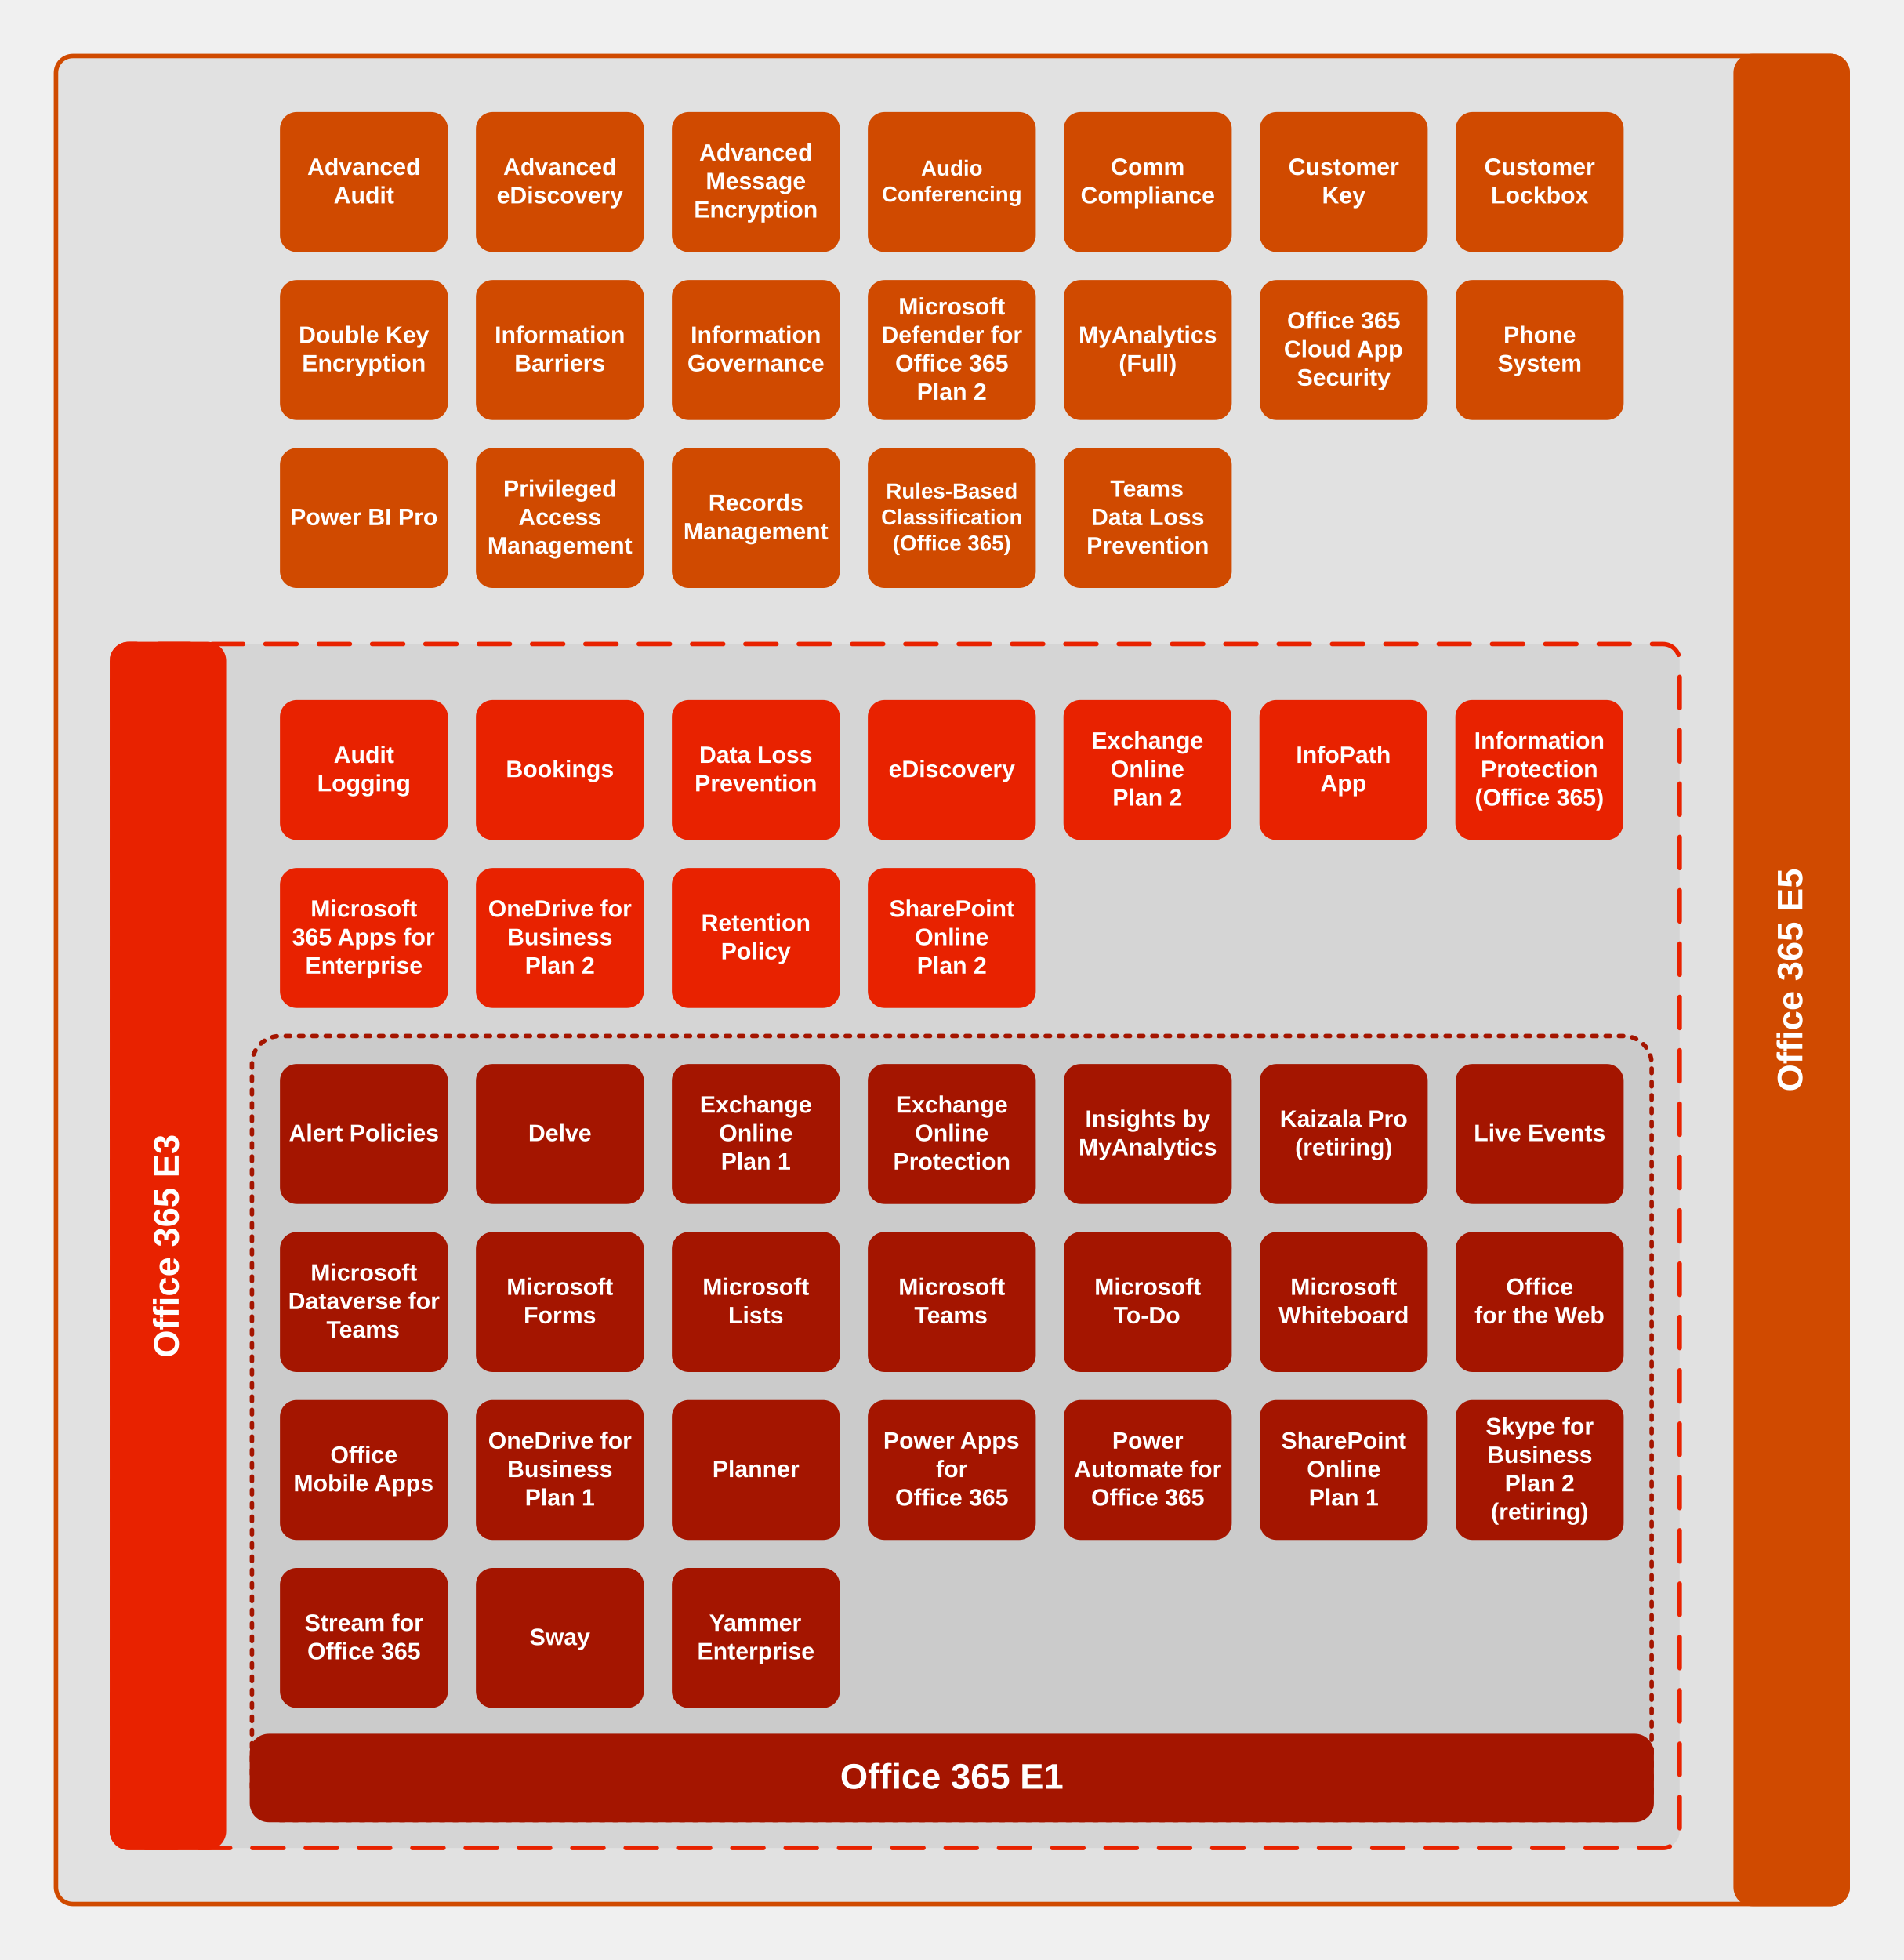
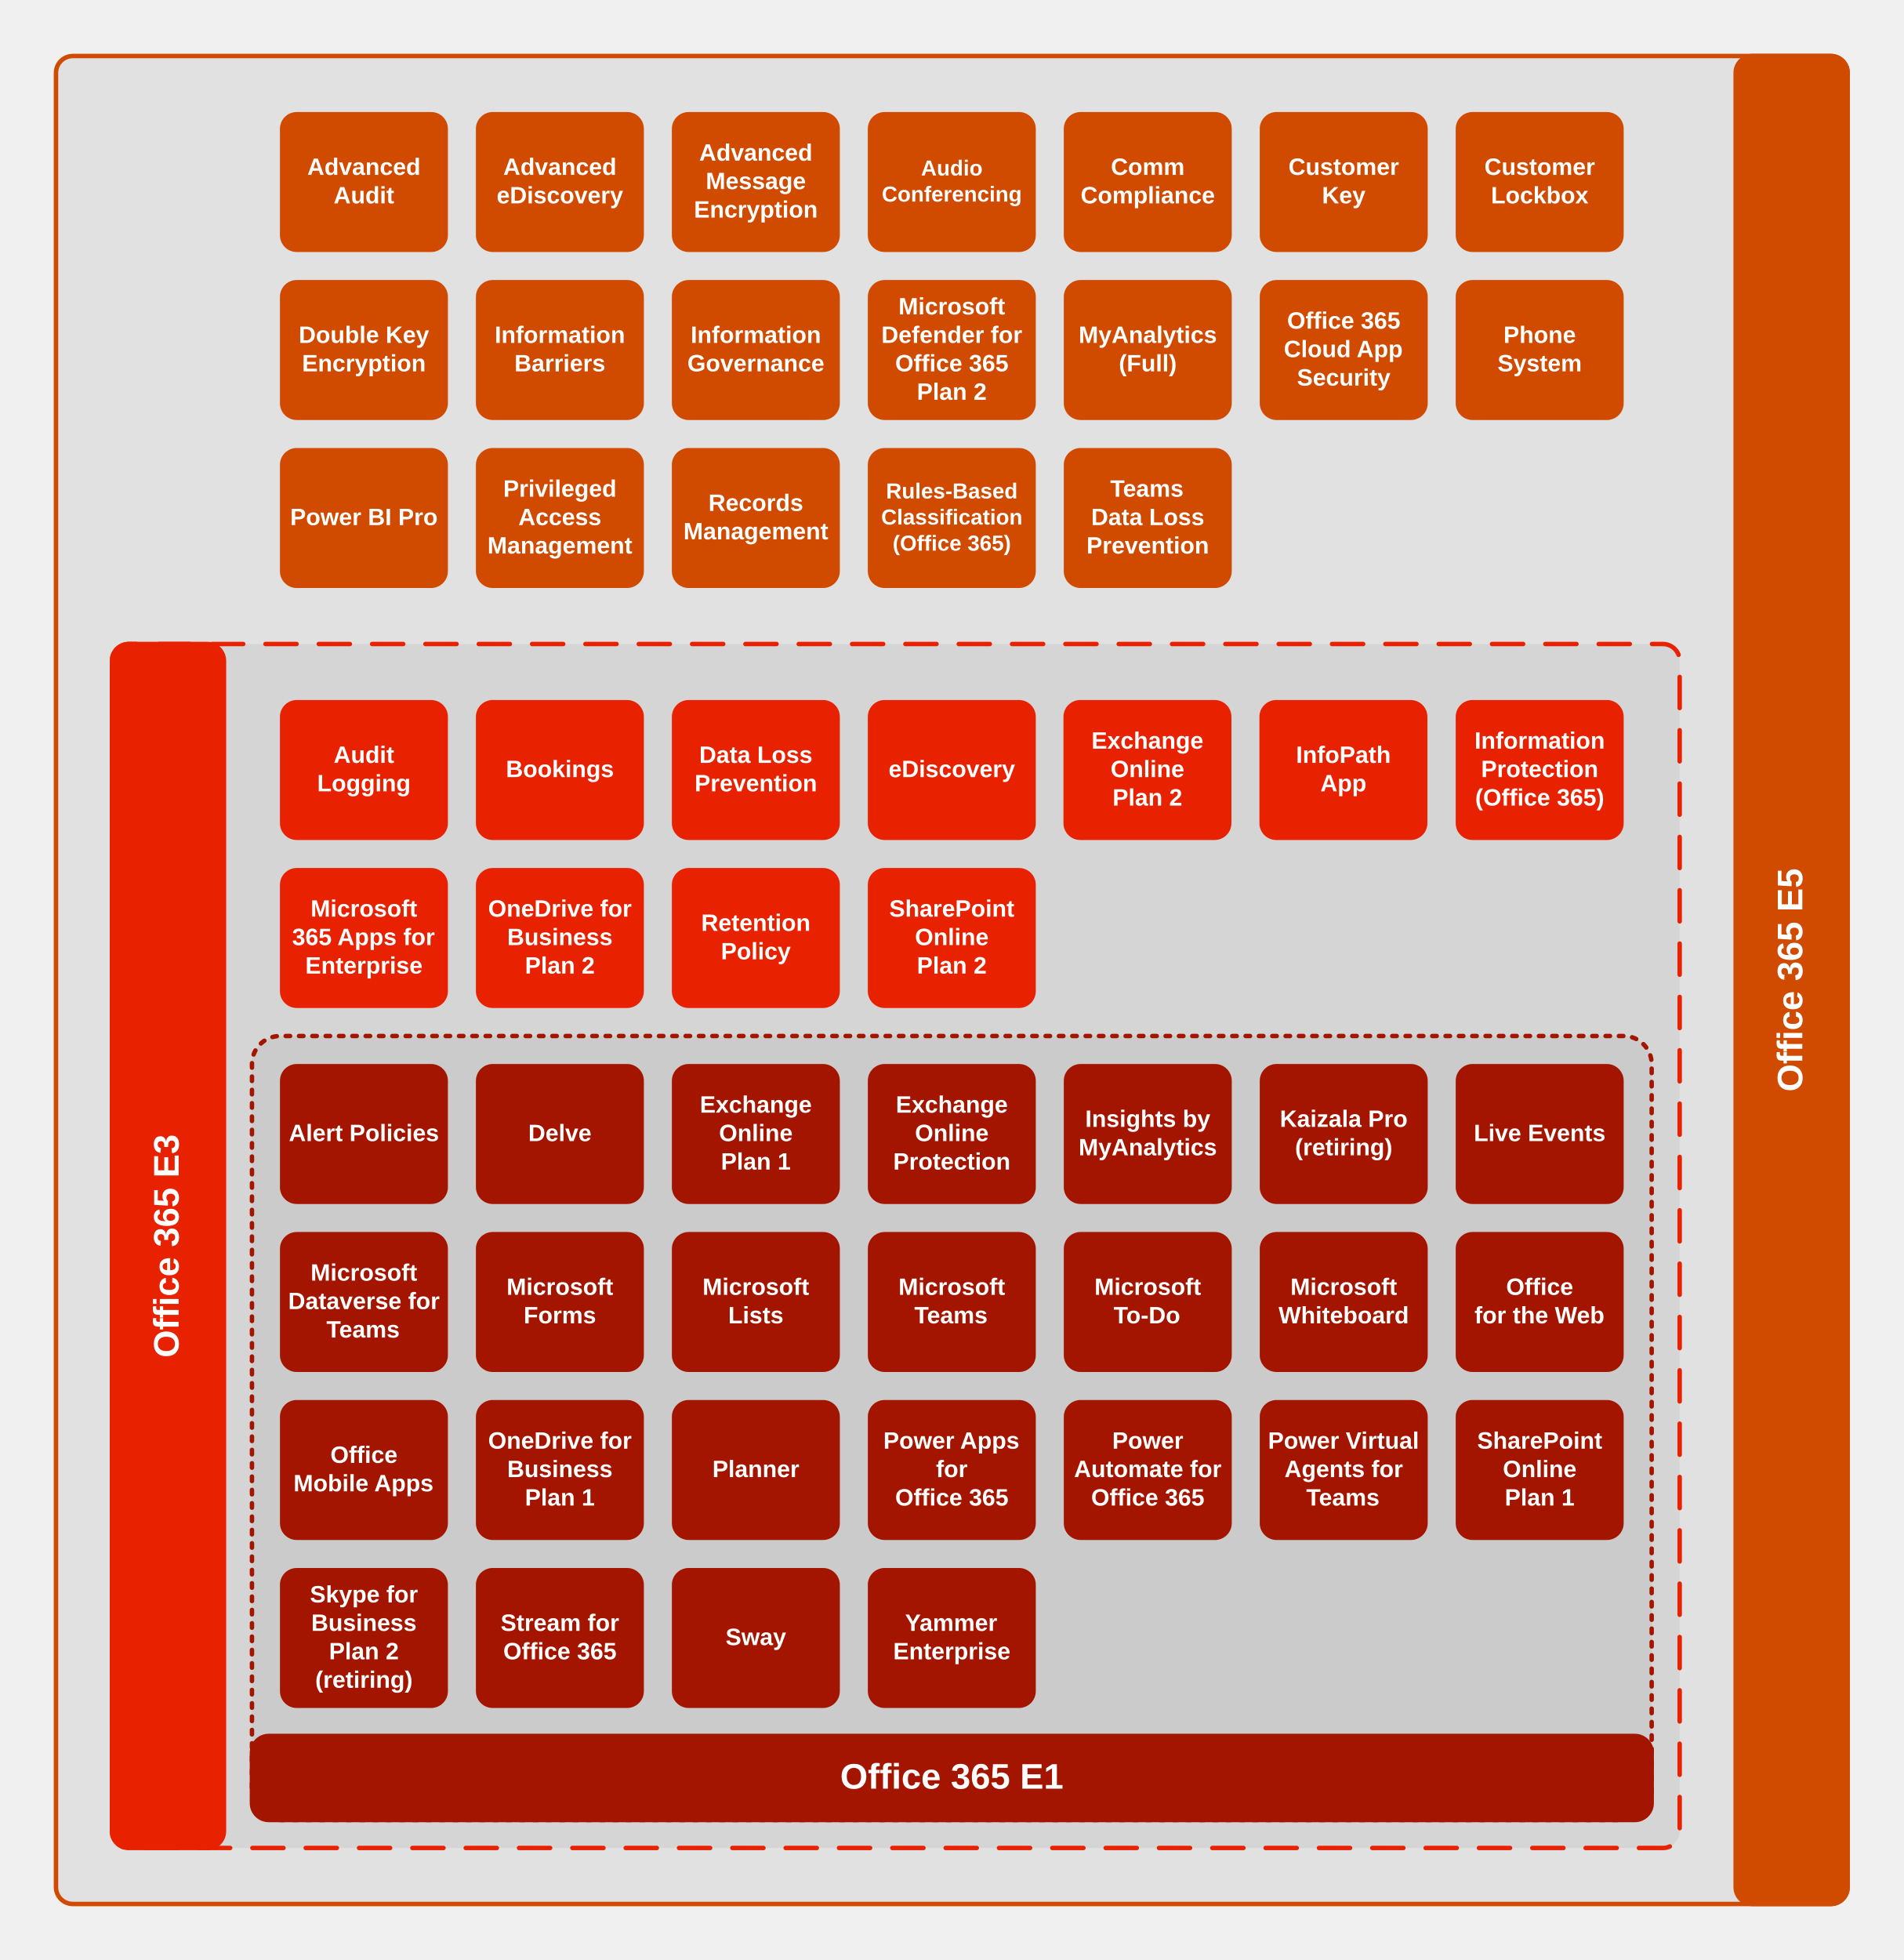
- <svg xmlns="http://www.w3.org/2000/svg" xmlns:xlink="http://www.w3.org/1999/xlink" width="13.386in" height="13.78in" viewBox="0 0 963.78 992.126" xml:space="preserve" color-interpolation-filters="sRGB" class="st14">
+ <svg xmlns="http://www.w3.org/2000/svg" xmlns:xlink="http://www.w3.org/1999/xlink" width="13.386in" height="13.78in" viewBox="0 0 963.78 992.126" xml:space="default" color-interpolation-filters="sRGB" class="st14">
  <style type="text/css">
	
		.st1 {fill:#a5a5a5;fill-opacity:0.2;stroke:#d04a00;stroke-linecap:round;stroke-linejoin:round;stroke-width:2.25}
		.st2 {fill:#a5a5a5;fill-opacity:0.2;stroke:#e82200;stroke-dasharray:15.75,11.25;stroke-linecap:round;stroke-linejoin:round;stroke-width:2.25}
		.st3 {fill:#a5a5a5;fill-opacity:0.2;stroke:#a41500;stroke-dasharray:2.25,4.5;stroke-linecap:round;stroke-linejoin:round;stroke-width:2.25}
		.st4 {fill:#d04a00;stroke:#d04a00;stroke-linecap:round;stroke-linejoin:round;stroke-width:2.25}
		.st5 {fill:#ffffff;font-family:Arial;font-size:1.5em;font-weight:bold}
		.st6 {fill:#d04a00;stroke:none;stroke-linecap:round;stroke-linejoin:round;stroke-width:0.24}
		.st7 {fill:#ffffff;font-family:Arial;font-size:1em;font-weight:bold}
		.st8 {font-size:1em}
		.st9 {fill:#ffffff;font-family:Arial;font-size:0.917em;font-weight:bold}
		.st10 {fill:#e82200;stroke:#e82200;stroke-linecap:round;stroke-linejoin:round;stroke-width:2.25}
		.st11 {fill:#e82200;stroke:none;stroke-linecap:round;stroke-linejoin:round;stroke-width:0.24}
		.st12 {fill:#a41500;stroke:none;stroke-linecap:round;stroke-linejoin:round;stroke-width:0.24}
		.st13 {fill:#a41500;stroke:#a41500;stroke-linecap:round;stroke-linejoin:round;stroke-width:2.25}
		.st14 {fill:none;fill-rule:evenodd;font-size:12px;overflow:visible;stroke-linecap:square;stroke-miterlimit:3}
	
	</style>
  <g>
    <g id="shape1049-1" transform="translate(28.3465,-28.3465)">
      <rect x="0" y="56.693" width="907.087" height="935.433" rx="8.504" ry="8.504" class="st1" />
    </g>
    <g id="shape1051-3" transform="translate(-141.732,935.433) rotate(-90)">
      <rect x="0" y="198.425" width="609.449" height="793.701" rx="8.504" ry="8.504" class="st2" />
    </g>
    <g id="shape1190-5" transform="translate(127.559,-70.8661)">
      <path d="M14.17 992.13 L694.49 992.13 A14.173 14.173 -180 0 0 708.66 977.95 L708.66 609.45 A14.173 14.173 -180 0 0 694.49        595.28 L14.17 595.28 A14.173 14.173 -180 0 0 0 609.45 L0 977.95 A14.173 14.173 -180 0 0 14.17 992.13 Z" class="st3" />
    </g>
    <a xlink:href="https://docs.microsoft.com/office365/enterprise/" xlink:show="new" target="_blank" xlink:title="Office 365 Enterprise">
      <g id="shape1110-7" transform="translate(-56.6929,963.78) rotate(-90)">
        <rect x="0" y="935.433" width="935.433" height="56.693" rx="8.504" ry="8.504" class="st4" />
        <text x="411.19" y="969.18" class="st5">Office 365 E5</text>
      </g>
    </a>
    <a xlink:href="https://docs.microsoft.com/MicrosoftTeams/what-is-phone-system-in-office-365" xlink:show="new" target="_blank" xlink:title="Phone System">
      <g id="shape1244-10" transform="translate(737.008,-779.528)">
        <rect x="0" y="921.26" width="85.039" height="70.866" rx="8.504" ry="8.504" class="st6" />
        <text x="24.19" y="953.09" class="st7">Phone <tspan x="21.17" dy="1.2em" class="st8">System</tspan>
        </text>
      </g>
    </a>
    <a xlink:href="https://docs.microsoft.com/microsoftteams/audio-conferencing-in-office-365" xlink:show="new" target="_blank" xlink:title="Audio Conferencing">
      <g id="shape1245-14" transform="translate(439.37,-864.567)">
        <rect x="0" y="921.26" width="85.039" height="70.866" rx="8.504" ry="8.504" class="st6" />
        <text x="26.94" y="953.39" class="st9">Audio <tspan x="7.07" dy="1.2em" class="st8">Conferencing</tspan>
        </text>
      </g>
    </a>
    <a xlink:href="https://docs.microsoft.com/power-bi/service-get-started" xlink:show="new" target="_blank" xlink:title="Power BI Pro">
      <g id="shape1246-18" transform="translate(141.732,-694.488)">
        <rect x="0" y="921.26" width="85.039" height="70.866" rx="8.504" ry="8.504" class="st6" />
        <text x="5.18" y="960.29" class="st7">Power BI Pro</text>
      </g>
    </a>
    <a xlink:href="https://support.office.com/article/36f9cdd1-e64c-421b-a7e4-4a54d16440a2" xlink:show="new" target="_blank" xlink:title="Customer Lockbox">
      <g id="shape1247-21" transform="translate(737.008,-864.567)">
        <rect x="0" y="921.26" width="85.039" height="70.866" rx="8.504" ry="8.504" class="st6" />
        <text x="14.51" y="953.09" class="st7">Customer <tspan x="17.85" dy="1.2em" class="st8">Lockbox</tspan>
        </text>
      </g>
    </a>
    <a xlink:href="https://support.office.com/article/f2cd475a-e592-46cf-80a3-1bfb0fa17697" xlink:show="new" target="_blank" xlink:title="Customer Key">
      <g id="shape1248-25" transform="translate(637.795,-864.567)">
        <rect x="0" y="921.26" width="85.039" height="70.866" rx="8.504" ry="8.504" class="st6" />
        <text x="14.51" y="953.09" class="st7">Customer <tspan x="31.51" dy="1.2em" class="st8">Key</tspan>
        </text>
      </g>
    </a>
    <a xlink:href="https://docs.microsoft.com/microsoft-365/compliance/manage-legal-investigations" xlink:show="new" target="_blank" xlink:title="Advanced eDiscovery">
      <g id="shape1249-29" transform="translate(240.945,-864.567)">
        <rect x="0" y="921.26" width="85.039" height="70.866" rx="8.504" ry="8.504" class="st6" />
        <text x="13.84" y="953.09" class="st7">Advanced <tspan x="10.5" dy="1.2em" class="st8">eDiscovery</tspan>
        </text>
      </g>
    </a>
    <a xlink:href="https://docs.microsoft.com/microsoft-365/compliance/privileged-access-management-solution-overview" xlink:show="new" target="_blank" xlink:title="Office 365 Privileged Access Management">
      <g id="shape1250-33" transform="translate(240.945,-694.488)">
        <rect x="0" y="921.26" width="85.039" height="70.866" rx="8.504" ry="8.504" class="st6" />
        <text x="13.84" y="945.89" class="st7">Privileged <tspan x="21.5" dy="1.2em" class="st8">Access </tspan>
          <tspan x="5.85" dy="1.2em" class="st8">Management</tspan>
        </text>
      </g>
    </a>
    <a xlink:href="https://docs.microsoft.com/office365/securitycompliance/data-loss-prevention-policies#policy-evaluation-in-microsoft-teams" xlink:show="new" target="_blank" xlink:title="Teams DLP">
      <g id="shape1251-38" transform="translate(538.583,-694.488)">
        <rect x="0" y="921.26" width="85.039" height="70.866" rx="8.504" ry="8.504" class="st6" />
        <text x="23.51" y="945.89" class="st7">Teams<tspan x="13.84" dy="1.2em" class="st8">Data Loss </tspan>
          <tspan x="11.51" dy="1.2em" class="st8">Prevention</tspan>
        </text>
      </g>
    </a>
    <a xlink:href="https://docs.microsoft.com/microsoft-365/compliance/ome-advanced-message-encryption" xlink:show="new" target="_blank" xlink:title="Advanced Message Encryption">
      <g id="shape1252-43" transform="translate(340.157,-864.567)">
        <rect x="0" y="921.26" width="85.039" height="70.866" rx="8.504" ry="8.504" class="st6" />
        <text x="13.84" y="945.89" class="st7">Advanced <tspan x="17.17" dy="1.2em" class="st8">Message </tspan>
          <tspan x="11.18" dy="1.2em" class="st8">Encryption</tspan>
        </text>
      </g>
    </a>
    <a xlink:href="https://docs.microsoft.com/microsoft-365/compliance/information-barriers" xlink:show="new" target="_blank" xlink:title="Information Barriers">
      <g id="shape1253-48" transform="translate(240.945,-779.528)">
        <rect x="0" y="921.26" width="85.039" height="70.866" rx="8.504" ry="8.504" class="st6" />
        <text x="9.52" y="953.09" class="st7">Information <tspan x="19.5" dy="1.2em" class="st8">Barriers</tspan>
        </text>
      </g>
    </a>
    <a xlink:href="https://docs.microsoft.com/office365/servicedescriptions/mya-service-description" xlink:show="new" target="_blank" xlink:title="MyAnalytics (Full)">
      <g id="shape1254-52" transform="translate(538.583,-779.528)">
        <rect x="0" y="921.26" width="85.039" height="70.866" rx="8.504" ry="8.504" class="st6" />
        <text x="7.51" y="953.09" class="st7">MyAnalytics <tspan x="27.86" dy="1.2em" class="st8">(Full)</tspan>
        </text>
      </g>
    </a>
    <a xlink:href="https://docs.microsoft.com/microsoft-365/compliance/communication-compliance" xlink:show="new" target="_blank" xlink:title="Communication Compliance">
      <g id="shape1255-56" transform="translate(538.583,-864.567)">
        <rect x="0" y="921.26" width="85.039" height="70.866" rx="8.504" ry="8.504" class="st6" />
        <text x="23.85" y="953.09" class="st7">Comm <tspan x="8.51" dy="1.2em" class="st8">Compliance</tspan>
        </text>
      </g>
    </a>
    <a xlink:href="https://docs.microsoft.com/cloud-app-security/editions-cloud-app-security-o365" xlink:show="new" target="_blank" xlink:title="Office 365 Cloud App Security">
      <g id="shape1256-60" transform="translate(637.795,-779.528)">
        <rect x="0" y="921.26" width="85.039" height="70.866" rx="8.504" ry="8.504" class="st6" />
        <text x="13.84" y="945.89" class="st7">Office 365 <tspan x="12.19" dy="1.2em" class="st8">Cloud App </tspan>
          <tspan x="18.84" dy="1.2em" class="st8">Security</tspan>
        </text>
      </g>
    </a>
    <a xlink:href="https://docs.microsoft.com/microsoft-365/compliance/manage-information-governance" xlink:show="new" target="_blank" xlink:title="Information Governance">
      <g id="shape1257-65" transform="translate(340.157,-779.528)">
        <rect x="0" y="921.26" width="85.039" height="70.866" rx="8.504" ry="8.504" class="st6" />
        <text x="9.52" y="953.09" class="st7">Information <tspan x="7.84" dy="1.2em" class="st8">Governance</tspan>
        </text>
      </g>
    </a>
    <a xlink:href="https://docs.microsoft.com/microsoft-365/compliance/records-management" xlink:show="new" target="_blank" xlink:title="Records Management">
      <g id="shape1258-69" transform="translate(340.157,-694.488)">
        <rect x="0" y="921.26" width="85.039" height="70.866" rx="8.504" ry="8.504" class="st6" />
        <text x="18.51" y="953.09" class="st7">Records <tspan x="5.85" dy="1.2em" class="st8">Management</tspan>
        </text>
      </g>
    </a>
    <a xlink:href="https://docs.microsoft.com/microsoft-365/compliance/advanced-audit" xlink:show="new" target="_blank" xlink:title="Advanced Audit">
      <g id="shape1259-73" transform="translate(141.732,-864.567)">
        <rect x="0" y="921.26" width="85.039" height="70.866" rx="8.504" ry="8.504" class="st6" />
        <text x="13.84" y="953.09" class="st7">Advanced <tspan x="27.19" dy="1.2em" class="st8">Audit</tspan>
        </text>
      </g>
    </a>
-     <a xlink:href="https://azure.microsoft.com/pricing/details/information-protection/" xlink:show="new" target="_blank" xlink:title="Rules-Based Classification for Office 365">
-       <g id="shape1260-77" transform="translate(439.37,-694.488)">
-         <rect x="0" y="921.26" width="85.039" height="70.866" rx="8.504" ry="8.504" class="st6" />
-         <text x="9.2" y="946.79" class="st9">Rules-Based <tspan x="6.76" dy="1.2em" class="st8">Classification</tspan>
-           <tspan x="12.57" dy="1.2em" class="st8">(Office 365)</tspan>
-         </text>
-       </g>
-     </a>
    <a xlink:href="https://docs.microsoft.com/microsoft-365/compliance/double-key-encryption" xlink:show="new" target="_blank" xlink:title="Double Key Encryption">
-       <g id="shape1261-82" transform="translate(141.732,-779.528)">
+       <g id="shape1261-77" transform="translate(141.732,-779.528)">
        <rect x="0" y="921.26" width="85.039" height="70.866" rx="8.504" ry="8.504" class="st6" />
        <text x="9.51" y="953.09" class="st7">Double Key <tspan x="11.18" dy="1.2em" class="st8">Encryption</tspan>
        </text>
      </g>
    </a>
    <a xlink:href="https://docs.microsoft.com/office365/servicedescriptions/office-365-advanced-threat-protection-service-description#feature-availability-across-advanced-threat-protection-atp-plans" xlink:show="new" target="_blank" xlink:title="Microsoft Defender for Office 365 Plan 2">
-       <g id="shape1262-86" transform="translate(439.37,-779.528)">
+       <g id="shape1262-81" transform="translate(439.37,-779.528)">
        <rect x="0" y="921.26" width="85.039" height="70.866" rx="8.504" ry="8.504" class="st6" />
        <text x="15.52" y="938.69" class="st7">Microsoft <tspan x="6.85" dy="1.2em" class="st8">Defender for </tspan>
          <tspan x="13.84" dy="1.2em" class="st8">Office 365 </tspan>
          <tspan x="24.84" dy="1.2em" class="st8">Plan 2</tspan>
        </text>
      </g>
    </a>
    <a xlink:href="https://docs.microsoft.com/office365/enterprise/" xlink:show="new" target="_blank" xlink:title="Office 365 Enterprise">
-       <g id="shape1149-92" transform="translate(-878.74,935.433) rotate(-90)">
+       <g id="shape1149-87" transform="translate(-878.74,935.433) rotate(-90)">
        <rect x="0" y="935.433" width="609.449" height="56.693" rx="8.504" ry="8.504" class="st10" />
        <text x="248.19" y="969.18" class="st5">Office 365 E3</text>
      </g>
    </a>
    <a xlink:href="https://docs.microsoft.com/office365/servicedescriptions/exchange-online-service-description/exchange-online-service-description#feature-availability-across-exchange-online-standalone-plans" xlink:show="new" target="_blank" xlink:title="Exchange Online">
-       <g id="shape1178-95" transform="translate(538.418,-566.929)">
+       <g id="shape1178-90" transform="translate(538.418,-566.929)">
        <rect x="0" y="921.26" width="85.039" height="70.866" rx="8.504" ry="8.504" class="st11" />
        <text x="14.17" y="945.89" class="st7">Exchange <tspan x="23.85" dy="1.2em" class="st8">Online </tspan>
          <tspan x="24.84" dy="1.2em" class="st8">Plan 2</tspan>
        </text>
      </g>
    </a>
    <a xlink:href="https://docs.microsoft.com/sharepoint/introduction" xlink:show="new" target="_blank" xlink:title="SharePoint Online">
-       <g id="shape1179-100" transform="translate(439.37,-481.89)">
+       <g id="shape1179-95" transform="translate(439.37,-481.89)">
        <rect x="0" y="921.26" width="85.039" height="70.866" rx="8.504" ry="8.504" class="st11" />
        <text x="10.85" y="945.89" class="st7">SharePoint <tspan x="23.85" dy="1.2em" class="st8">Online </tspan>
          <tspan x="24.84" dy="1.2em" class="st8">Plan 2</tspan>
        </text>
      </g>
    </a>
    <a xlink:href="https://products.office.com/onedrive-for-business/online-cloud-storage" xlink:show="new" target="_blank" xlink:title="OneDrive for Business">
-       <g id="shape1181-105" transform="translate(240.945,-481.89)">
+       <g id="shape1181-100" transform="translate(240.945,-481.89)">
        <rect x="0" y="921.26" width="85.039" height="70.866" rx="8.504" ry="8.504" class="st11" />
        <text x="6.18" y="945.89" class="st7">OneDrive for <tspan x="15.84" dy="1.2em" class="st8">Business </tspan>
          <tspan x="24.84" dy="1.2em" class="st8">Plan 2</tspan>
        </text>
      </g>
    </a>
    <a xlink:href="https://docs.microsoft.com/office365/securitycompliance/data-loss-prevention-policies" xlink:show="new" target="_blank" xlink:title="Data Loss Prevention">
-       <g id="shape1186-110" transform="translate(340.157,-566.929)">
+       <g id="shape1186-105" transform="translate(340.157,-566.929)">
        <rect x="0" y="921.26" width="85.039" height="70.866" rx="8.504" ry="8.504" class="st11" />
        <text x="13.84" y="953.09" class="st7">Data Loss <tspan x="11.51" dy="1.2em" class="st8">Prevention</tspan>
        </text>
      </g>
    </a>
    <a xlink:href="https://docs.microsoft.com/office365/securitycompliance/retention-policies" xlink:show="new" target="_blank" xlink:title="Retention Policy">
-       <g id="shape1187-114" transform="translate(340.157,-481.89)">
+       <g id="shape1187-109" transform="translate(340.157,-481.89)">
        <rect x="0" y="921.26" width="85.039" height="70.866" rx="8.504" ry="8.504" class="st11" />
        <text x="14.85" y="953.09" class="st7">Retention <tspan x="24.84" dy="1.2em" class="st8">Policy</tspan>
        </text>
      </g>
    </a>
-     <a xlink:href="https://azure.microsoft.com/pricing/details/information-protection/" xlink:show="new" target="_blank" xlink:title="Azure Information Protection for Office 365">
-       <g id="shape1220-118" transform="translate(736.843,-566.929)">
-         <rect x="0" y="921.26" width="85.039" height="70.866" rx="8.504" ry="8.504" class="st11" />
-         <text x="9.52" y="945.89" class="st7">Information <tspan x="12.85" dy="1.2em" class="st8">Protection</tspan>
-           <tspan x="9.84" dy="1.2em" class="st8">(Office 365)</tspan>
-         </text>
-       </g>
-     </a>
    <a xlink:href="https://www.microsoft.com/microsoft-365/business/microsoft-365-apps-for-enterprise-product" xlink:show="new" target="_blank" xlink:title="Microsoft 365 Apps for Enterprise">
-       <g id="shape1223-123" transform="translate(141.732,-481.89)">
+       <g id="shape1223-113" transform="translate(141.732,-481.89)">
        <rect x="0" y="921.26" width="85.039" height="70.866" rx="8.504" ry="8.504" class="st11" />
        <text x="15.52" y="945.89" class="st7">Microsoft <tspan x="6.18" dy="1.2em" class="st8">365 Apps for </tspan>
          <tspan x="12.84" dy="1.2em" class="st8">Enterprise</tspan>
        </text>
      </g>
    </a>
    <a xlink:href="https://support.microsoft.com/office/5382dc07-aaa5-45c9-8767-502333b214ce" xlink:show="new" target="_blank" xlink:title="Bookings">
-       <g id="shape1243-128" transform="translate(240.945,-566.929)">
+       <g id="shape1243-118" transform="translate(240.945,-566.929)">
        <rect x="0" y="921.26" width="85.039" height="70.866" rx="8.504" ry="8.504" class="st11" />
        <text x="15.19" y="960.29" class="st7">Bookings</text>
      </g>
    </a>
    <a xlink:href="https://docs.microsoft.com/office365/securitycompliance/ediscovery-cases" xlink:show="new" target="_blank" xlink:title="eDiscovery">
-       <g id="shape1265-131" transform="translate(439.37,-566.929)">
+       <g id="shape1265-121" transform="translate(439.37,-566.929)">
        <rect x="0" y="921.26" width="85.039" height="70.866" rx="8.504" ry="8.504" class="st11" />
        <text x="10.5" y="960.29" class="st7">eDiscovery</text>
      </g>
    </a>
    <a xlink:href="https://www.microsoft.com/download/details.aspx?id=48734" xlink:show="new" target="_blank" xlink:title="InfoPath App">
-       <g id="shape1266-134" transform="translate(637.63,-566.929)">
+       <g id="shape1266-124" transform="translate(637.63,-566.929)">
        <rect x="0" y="921.26" width="85.039" height="70.866" rx="8.504" ry="8.504" class="st11" />
        <text x="18.52" y="953.09" class="st7">InfoPath<tspan x="30.86" dy="1.2em" class="st8">App</tspan>
        </text>
      </g>
    </a>
    <a xlink:href="https://docs.microsoft.com/office365/securitycompliance/search-the-audit-log-in-security-and-compliance" xlink:show="new" target="_blank" xlink:title="Audit Logging">
-       <g id="shape1272-138" transform="translate(141.732,-566.929)">
+       <g id="shape1272-128" transform="translate(141.732,-566.929)">
        <rect x="0" y="921.26" width="85.039" height="70.866" rx="8.504" ry="8.504" class="st11" />
        <text x="27.19" y="953.09" class="st7">Audit <tspan x="18.86" dy="1.2em" class="st8">Logging</tspan>
        </text>
      </g>
    </a>
    <a xlink:href="https://products.office.com/yammer/yammer-overview" xlink:show="new" target="_blank" xlink:title="Yammer">
-       <g id="shape1192-142" transform="translate(340.157,-127.559)">
+       <g id="shape1192-132" transform="translate(439.37,-127.559)">
        <rect x="0" y="921.26" width="85.039" height="70.866" rx="8.504" ry="8.504" class="st12" />
        <text x="18.84" y="953.09" class="st7">Yammer <tspan x="12.84" dy="1.2em" class="st8">Enterprise</tspan>
        </text>
      </g>
    </a>
    <a xlink:href="https://products.office.com/exchange/exchange-email-security-spam-protection" xlink:show="new" target="_blank" xlink:title="Exchange Online Protection">
-       <g id="shape1194-146" transform="translate(439.37,-382.677)">
+       <g id="shape1194-136" transform="translate(439.37,-382.677)">
        <rect x="0" y="921.26" width="85.039" height="70.866" rx="8.504" ry="8.504" class="st12" />
        <text x="14.17" y="945.89" class="st7">Exchange <tspan x="23.85" dy="1.2em" class="st8">Online </tspan>
          <tspan x="12.85" dy="1.2em" class="st8">Protection</tspan>
        </text>
      </g>
    </a>
    <a xlink:href="https://products.office.com/en/business/microsoft-kaizala" xlink:show="new" target="_blank" xlink:title="Kaizala Pro">
-       <g id="shape1196-151" transform="translate(637.795,-382.677)">
+       <g id="shape1196-141" transform="translate(637.795,-382.677)">
        <rect x="0" y="921.26" width="85.039" height="70.866" rx="8.504" ry="8.504" class="st12" />
        <text x="10.17" y="953.09" class="st7">Kaizala Pro<tspan x="17.85" dy="1.2em" class="st8">(retiring)</tspan>
        </text>
      </g>
    </a>
    <a xlink:href="https://products.office.com/microsoft-teams/" xlink:show="new" target="_blank" xlink:title="Microsoft Teams">
-       <g id="shape1197-155" transform="translate(439.37,-297.638)">
+       <g id="shape1197-145" transform="translate(439.37,-297.638)">
        <rect x="0" y="921.26" width="85.039" height="70.866" rx="8.504" ry="8.504" class="st12" />
        <text x="15.52" y="953.09" class="st7">Microsoft <tspan x="23.51" dy="1.2em" class="st8">Teams</tspan>
        </text>
      </g>
    </a>
    <a xlink:href="https://docs.microsoft.com/office365/servicedescriptions/exchange-online-service-description/exchange-online-service-description#feature-availability-across-exchange-online-standalone-plans" xlink:show="new" target="_blank" xlink:title="Exchange Online">
-       <g id="shape1198-159" transform="translate(340.157,-382.677)">
+       <g id="shape1198-149" transform="translate(340.157,-382.677)">
        <rect x="0" y="921.26" width="85.039" height="70.866" rx="8.504" ry="8.504" class="st12" />
        <text x="14.17" y="945.89" class="st7">Exchange <tspan x="23.85" dy="1.2em" class="st8">Online</tspan>
          <tspan x="24.84" dy="1.2em" class="st8">Plan 1</tspan>
        </text>
      </g>
    </a>
    <a xlink:href="https://docs.microsoft.com/sharepoint/introduction" xlink:show="new" target="_blank" xlink:title="SharePoint Online">
-       <g id="shape1199-164" transform="translate(637.795,-212.598)">
+       <g id="shape1199-154" transform="translate(737.008,-212.598)">
        <rect x="0" y="921.26" width="85.039" height="70.866" rx="8.504" ry="8.504" class="st12" />
        <text x="10.85" y="945.89" class="st7">SharePoint <tspan x="23.85" dy="1.2em" class="st8">Online</tspan>
          <tspan x="24.84" dy="1.2em" class="st8">Plan 1</tspan>
        </text>
      </g>
    </a>
    <a xlink:href="https://products.office.com/onedrive-for-business/online-cloud-storage" xlink:show="new" target="_blank" xlink:title="OneDrive for Business">
-       <g id="shape1201-169" transform="translate(240.945,-212.598)">
+       <g id="shape1201-159" transform="translate(240.945,-212.598)">
        <rect x="0" y="921.26" width="85.039" height="70.866" rx="8.504" ry="8.504" class="st12" />
        <text x="6.18" y="945.89" class="st7">OneDrive for <tspan x="15.84" dy="1.2em" class="st8">Business </tspan>
          <tspan x="24.84" dy="1.2em" class="st8">Plan 1</tspan>
        </text>
      </g>
    </a>
    <a xlink:href="https://docs.microsoft.com/office365/enterprise/" xlink:show="new" target="_blank" xlink:title="Office 365 Enterprise">
-       <g id="shape1207-174" transform="translate(127.559,-70.8661)">
+       <g id="shape1207-164" transform="translate(127.559,-70.8661)">
        <rect x="0" y="949.606" width="708.661" height="42.52" rx="8.504" ry="8.504" class="st13" />
        <text x="297.8" y="976.27" class="st5">Office 365 E1</text>
      </g>
    </a>
    <a xlink:href="https://docs.microsoft.com/stream/" xlink:show="new" target="_blank" xlink:title="Stream">
-       <g id="shape1177-177" transform="translate(141.732,-127.559)">
+       <g id="shape1177-167" transform="translate(240.945,-127.559)">
        <rect x="0" y="921.26" width="85.039" height="70.866" rx="8.504" ry="8.504" class="st12" />
        <text x="12.51" y="953.09" class="st7">Stream for <tspan x="13.84" dy="1.2em" class="st8">Office 365</tspan>
        </text>
      </g>
    </a>
    <a xlink:href="https://powerapps.microsoft.com/" xlink:show="new" target="_blank" xlink:title="Power Apps">
-       <g id="shape1182-181" transform="translate(439.37,-212.598)">
+       <g id="shape1182-171" transform="translate(439.37,-212.598)">
        <rect x="0" y="921.26" width="85.039" height="70.866" rx="8.504" ry="8.504" class="st12" />
        <text x="7.85" y="945.89" class="st7">Power Apps<tspan x="34.52" dy="1.2em" class="st8">for</tspan>
          <tspan x="13.84" dy="1.2em" class="st8">Office 365</tspan>
        </text>
      </g>
    </a>
    <a xlink:href="https://support.office.com/forms" xlink:show="new" target="_blank" xlink:title="Microsoft Forms">
-       <g id="shape1183-186" transform="translate(240.945,-297.638)">
+       <g id="shape1183-176" transform="translate(240.945,-297.638)">
        <rect x="0" y="921.26" width="85.039" height="70.866" rx="8.504" ry="8.504" class="st12" />
        <text x="15.52" y="953.09" class="st7">Microsoft <tspan x="24.18" dy="1.2em" class="st8">Forms</tspan>
        </text>
      </g>
    </a>
    <a xlink:href="https://products.office.com/business/task-management-software" xlink:show="new" target="_blank" xlink:title="Planner">
-       <g id="shape1174-190" transform="translate(340.157,-212.598)">
+       <g id="shape1174-180" transform="translate(340.157,-212.598)">
        <rect x="0" y="921.26" width="85.039" height="70.866" rx="8.504" ry="8.504" class="st12" />
        <text x="20.51" y="960.29" class="st7">Planner</text>
      </g>
    </a>
    <a xlink:href="https://go.microsoft.com/fwlink/?LinkId=511463" xlink:show="new" target="_blank" xlink:title="Delve">
-       <g id="shape1184-193" transform="translate(240.945,-382.677)">
+       <g id="shape1184-183" transform="translate(240.945,-382.677)">
        <rect x="0" y="921.26" width="85.039" height="70.866" rx="8.504" ry="8.504" class="st12" />
        <text x="26.51" y="960.29" class="st7">Delve</text>
      </g>
    </a>
    <a xlink:href="https://products.office.com/business/myanalytics-personal-analytics" xlink:show="new" target="_blank" xlink:title="MyAnalytics">
-       <g id="shape1210-196" transform="translate(538.583,-382.677)">
+       <g id="shape1210-186" transform="translate(538.583,-382.677)">
        <rect x="0" y="921.26" width="85.039" height="70.866" rx="8.504" ry="8.504" class="st12" />
        <text x="10.85" y="953.09" class="st7">Insights by <tspan x="7.51" dy="1.2em" class="st8">MyAnalytics</tspan>
        </text>
      </g>
    </a>
    <a xlink:href="https://powerautomate.microsoft.com/" xlink:show="new" target="_blank" xlink:title="Power Automate">
-       <g id="shape1211-200" transform="translate(538.583,-212.598)">
+       <g id="shape1211-190" transform="translate(538.583,-212.598)">
        <rect x="0" y="921.26" width="85.039" height="70.866" rx="8.504" ry="8.504" class="st12" />
        <text x="24.51" y="945.89" class="st7">Power <tspan x="5.19" dy="1.2em" class="st8">Automate for</tspan>
          <tspan x="13.84" dy="1.2em" class="st8">Office 365</tspan>
        </text>
      </g>
    </a>
    <a xlink:href="https://docs.microsoft.com/office365/servicedescriptions/skype-for-business-online-service-description/skype-for-business-online-service-description" xlink:show="new" target="_blank" xlink:title="Skype for Business Online">
-       <g id="shape1212-205" transform="translate(737.008,-212.598)">
+       <g id="shape1212-195" transform="translate(141.732,-127.559)">
        <rect x="0" y="921.26" width="85.039" height="70.866" rx="8.504" ry="8.504" class="st12" />
        <text x="15.18" y="938.69" class="st7">Skype for <tspan x="15.84" dy="1.2em" class="st8">Business </tspan>
          <tspan x="24.84" dy="1.2em" class="st8">Plan 2</tspan>
          <tspan x="17.85" dy="1.2em" class="st8">(retiring)</tspan>
        </text>
      </g>
    </a>
    <a xlink:href="https://docs.microsoft.com/microsoft-365/compliance/alert-policies" xlink:show="new" target="_blank" xlink:title="Alert Policies">
-       <g id="shape1217-211" transform="translate(141.732,-382.677)">
+       <g id="shape1217-201" transform="translate(141.732,-382.677)">
        <rect x="0" y="921.26" width="85.039" height="70.866" rx="8.504" ry="8.504" class="st12" />
        <text x="4.5" y="960.29" class="st7">Alert Policies</text>
      </g>
    </a>
    <a xlink:href="https://docs.microsoft.com/stream/live-event-m365" xlink:show="new" target="_blank" xlink:title="Live Events">
-       <g id="shape1222-214" transform="translate(737.008,-382.677)">
+       <g id="shape1222-204" transform="translate(737.008,-382.677)">
        <rect x="0" y="921.26" width="85.039" height="70.866" rx="8.504" ry="8.504" class="st12" />
        <text x="9.17" y="960.29" class="st7">Live Events</text>
      </g>
    </a>
    <a xlink:href="https://support.office.com/sway" xlink:show="new" target="_blank" xlink:title="Sway">
-       <g id="shape1242-217" transform="translate(240.945,-127.559)">
+       <g id="shape1242-207" transform="translate(340.157,-127.559)">
        <rect x="0" y="921.26" width="85.039" height="70.866" rx="8.504" ry="8.504" class="st12" />
        <text x="27.18" y="960.29" class="st7">Sway</text>
      </g>
    </a>
    <a xlink:href="https://docs.microsoft.com/powerapps/teams/overview-data-platform" xlink:show="new" target="_blank" xlink:title="Microsoft Dataverse for Teams">
-       <g id="shape1267-220" transform="translate(141.732,-297.638)">
+       <g id="shape1267-210" transform="translate(141.732,-297.638)">
        <rect x="0" y="921.26" width="85.039" height="70.866" rx="8.504" ry="8.504" class="st12" />
        <text x="15.52" y="945.89" class="st7">Microsoft <tspan x="4.17" dy="1.2em" class="st8">Dataverse for </tspan>
          <tspan x="23.51" dy="1.2em" class="st8">Teams</tspan>
        </text>
      </g>
    </a>
    <a xlink:href="https://techcommunity.microsoft.com/t5/microsoft-365-blog/microsoft-lists-begins-general-availability-roll-out-to/ba-p/1524768" xlink:show="new" target="_blank" xlink:title="Microsoft Lists">
-       <g id="shape1268-225" transform="translate(340.157,-297.638)">
+       <g id="shape1268-215" transform="translate(340.157,-297.638)">
        <rect x="0" y="921.26" width="85.039" height="70.866" rx="8.504" ry="8.504" class="st12" />
        <text x="15.52" y="953.09" class="st7">Microsoft <tspan x="28.52" dy="1.2em" class="st8">Lists</tspan>
        </text>
      </g>
    </a>
    <a xlink:href="https://support.microsoft.com/office/d236aef8-fcdf-4b5e-b5d7-7f157461e920" xlink:show="new" target="_blank" xlink:title="Microsoft Whiteboard">
-       <g id="shape1270-229" transform="translate(637.795,-297.638)">
+       <g id="shape1270-219" transform="translate(637.795,-297.638)">
        <rect x="0" y="921.26" width="85.039" height="70.866" rx="8.504" ry="8.504" class="st12" />
        <text x="15.52" y="953.09" class="st7">Microsoft <tspan x="9.52" dy="1.2em" class="st8">Whiteboard</tspan>
        </text>
      </g>
    </a>
    <a xlink:href="https://support.microsoft.com/office/490c1a8c-2333-4952-8125-841afadb9620" xlink:show="new" target="_blank" xlink:title="Microsoft To-Do">
-       <g id="shape1271-233" transform="translate(538.583,-297.638)">
+       <g id="shape1271-223" transform="translate(538.583,-297.638)">
        <rect x="0" y="921.26" width="85.039" height="70.866" rx="8.504" ry="8.504" class="st12" />
        <text x="15.52" y="953.09" class="st7">Microsoft <tspan x="25.19" dy="1.2em" class="st8">To</tspan>-Do</text>
      </g>
    </a>
    <a xlink:href="https://products.office.com/mobile/office" xlink:show="new" target="_blank" xlink:title="Office Mobile">
-       <g id="shape1273-237" transform="translate(141.732,-212.598)">
+       <g id="shape1273-227" transform="translate(141.732,-212.598)">
        <rect x="0" y="921.26" width="85.039" height="70.866" rx="8.504" ry="8.504" class="st12" />
        <text x="25.52" y="953.09" class="st7">Office<tspan x="6.85" dy="1.2em" class="st8">Mobile Apps</tspan>
        </text>
      </g>
    </a>
    <a xlink:href="https://support.office.com/article/5622C7C9-721D-4B3D-8CB9-A7276C2470E5" xlink:show="new" target="_blank" xlink:title="Office Online">
-       <g id="shape1274-241" transform="translate(737.008,-297.638)">
+       <g id="shape1274-231" transform="translate(737.008,-297.638)">
        <rect x="0" y="921.26" width="85.039" height="70.866" rx="8.504" ry="8.504" class="st12" />
        <text x="25.52" y="953.09" class="st7">Office<tspan x="9.52" dy="1.2em" class="st8">for the Web</tspan>
+         </text>
+       </g>
+     </a>
+     <a xlink:href="https://docs.microsoft.com/power-virtual-agents/teams/fundamentals-what-is-power-virtual-agents-teams" xlink:show="new" target="_blank" xlink:title="Power Virtual Agents for Teams">
+       <g id="shape1275-235" transform="translate(637.795,-212.598)">
+         <rect x="0" y="921.26" width="85.039" height="70.866" rx="8.504" ry="8.504" class="st12" />
+         <text x="4.18" y="945.89" class="st7">Power Virtual <tspan x="12.52" dy="1.2em" class="st8">Agents for </tspan>
+           <tspan x="23.51" dy="1.2em" class="st8">Teams</tspan>
+         </text>
+       </g>
+     </a>
+     <a xlink:href="https://docs.microsoft.com/microsoft-365/compliance/apply-sensitivity-label-automatically" xlink:show="new" target="_blank" xlink:title="Rules-Based Classification for Office 365">
+       <g id="shape1276-240" transform="translate(439.37,-694.488)">
+         <rect x="0" y="921.26" width="85.039" height="70.866" rx="8.504" ry="8.504" class="st6" />
+         <text x="9.2" y="946.79" class="st9">Rules-Based <tspan x="6.76" dy="1.2em" class="st8">Classification</tspan>
+           <tspan x="12.57" dy="1.2em" class="st8">(Office 365)</tspan>
+         </text>
+       </g>
+     </a>
+     <a xlink:href="https://docs.microsoft.com/microsoft-365/compliance/sensitivity-labels" xlink:show="new" target="_blank" xlink:title="Information Protection for Microsoft 365">
+       <g id="shape1277-245" transform="translate(737.008,-566.929)">
+         <rect x="0" y="921.26" width="85.039" height="70.866" rx="8.504" ry="8.504" class="st11" />
+         <text x="9.52" y="945.89" class="st7">Information <tspan x="12.85" dy="1.2em" class="st8">Protection</tspan>
+           <tspan x="9.84" dy="1.2em" class="st8">(Office 365)</tspan>
        </text>
      </g>
    </a>
  </g>
</svg>
